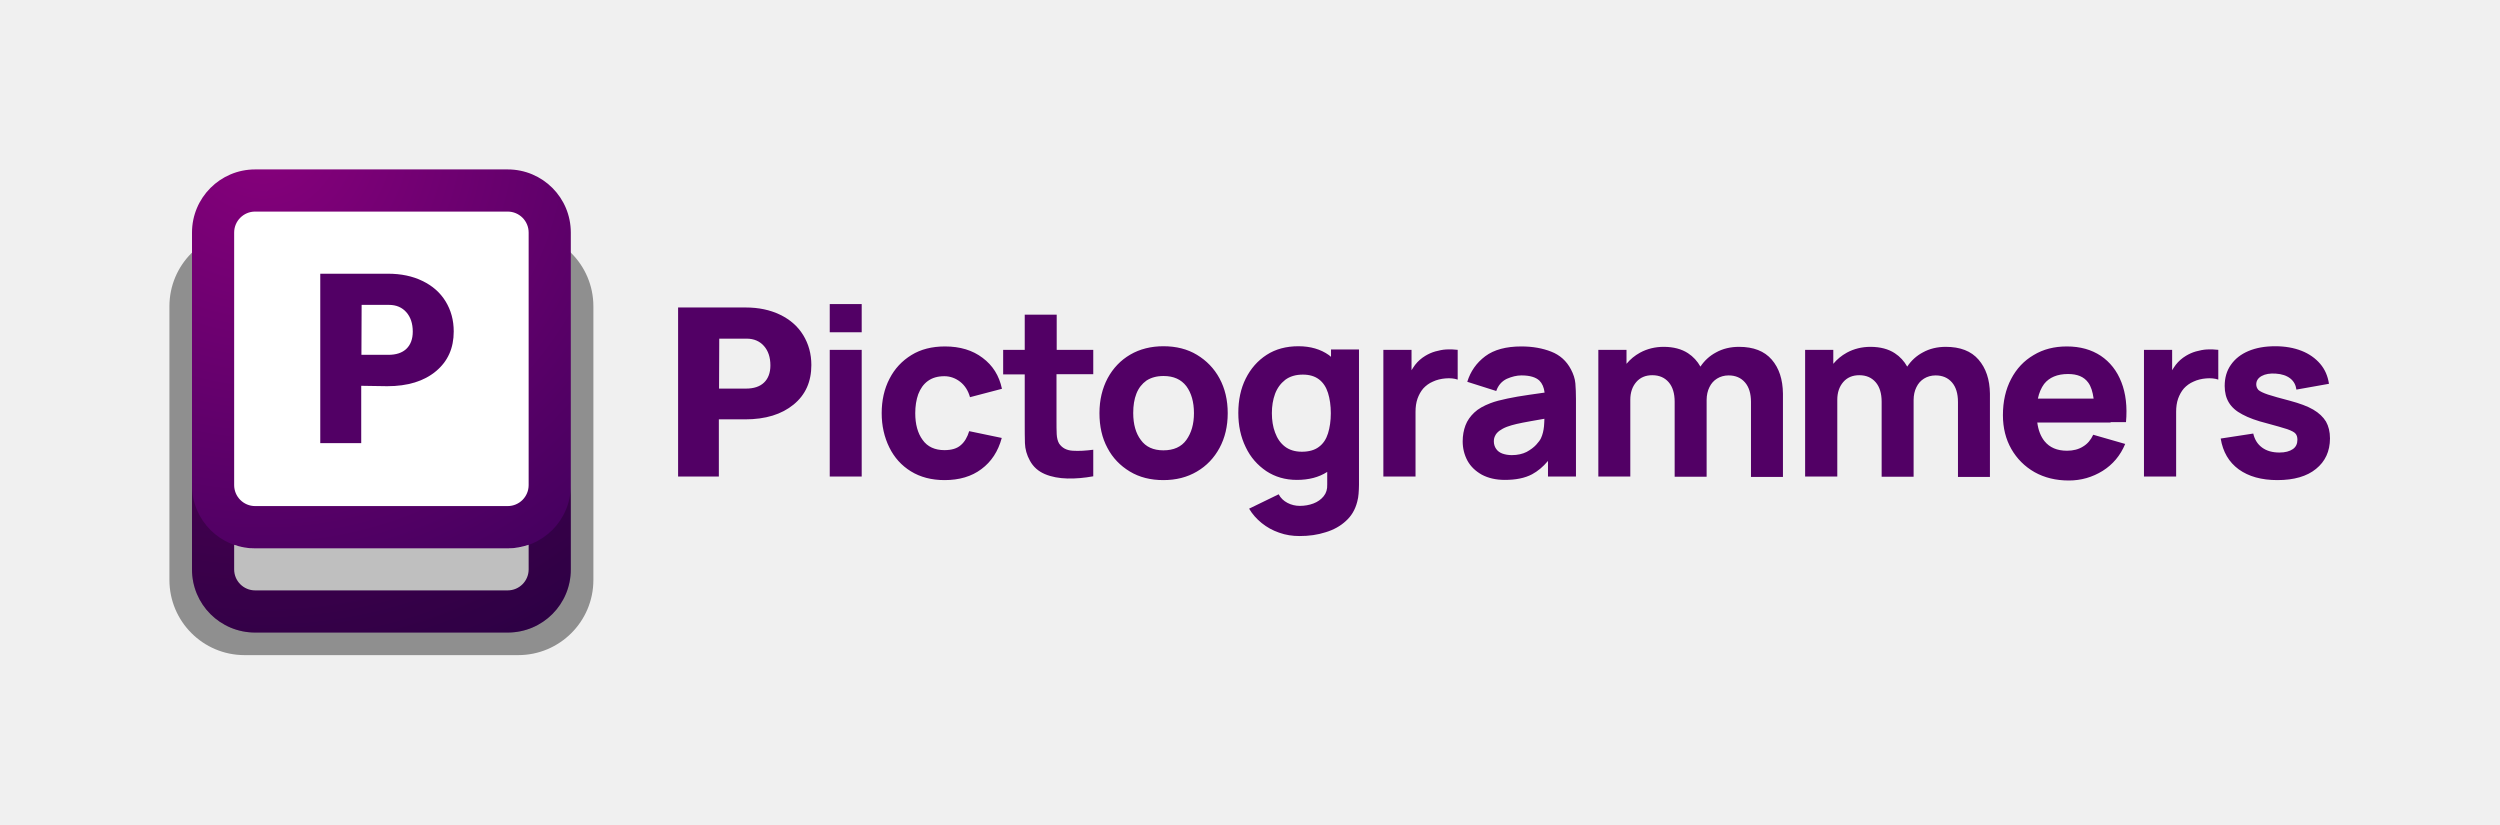
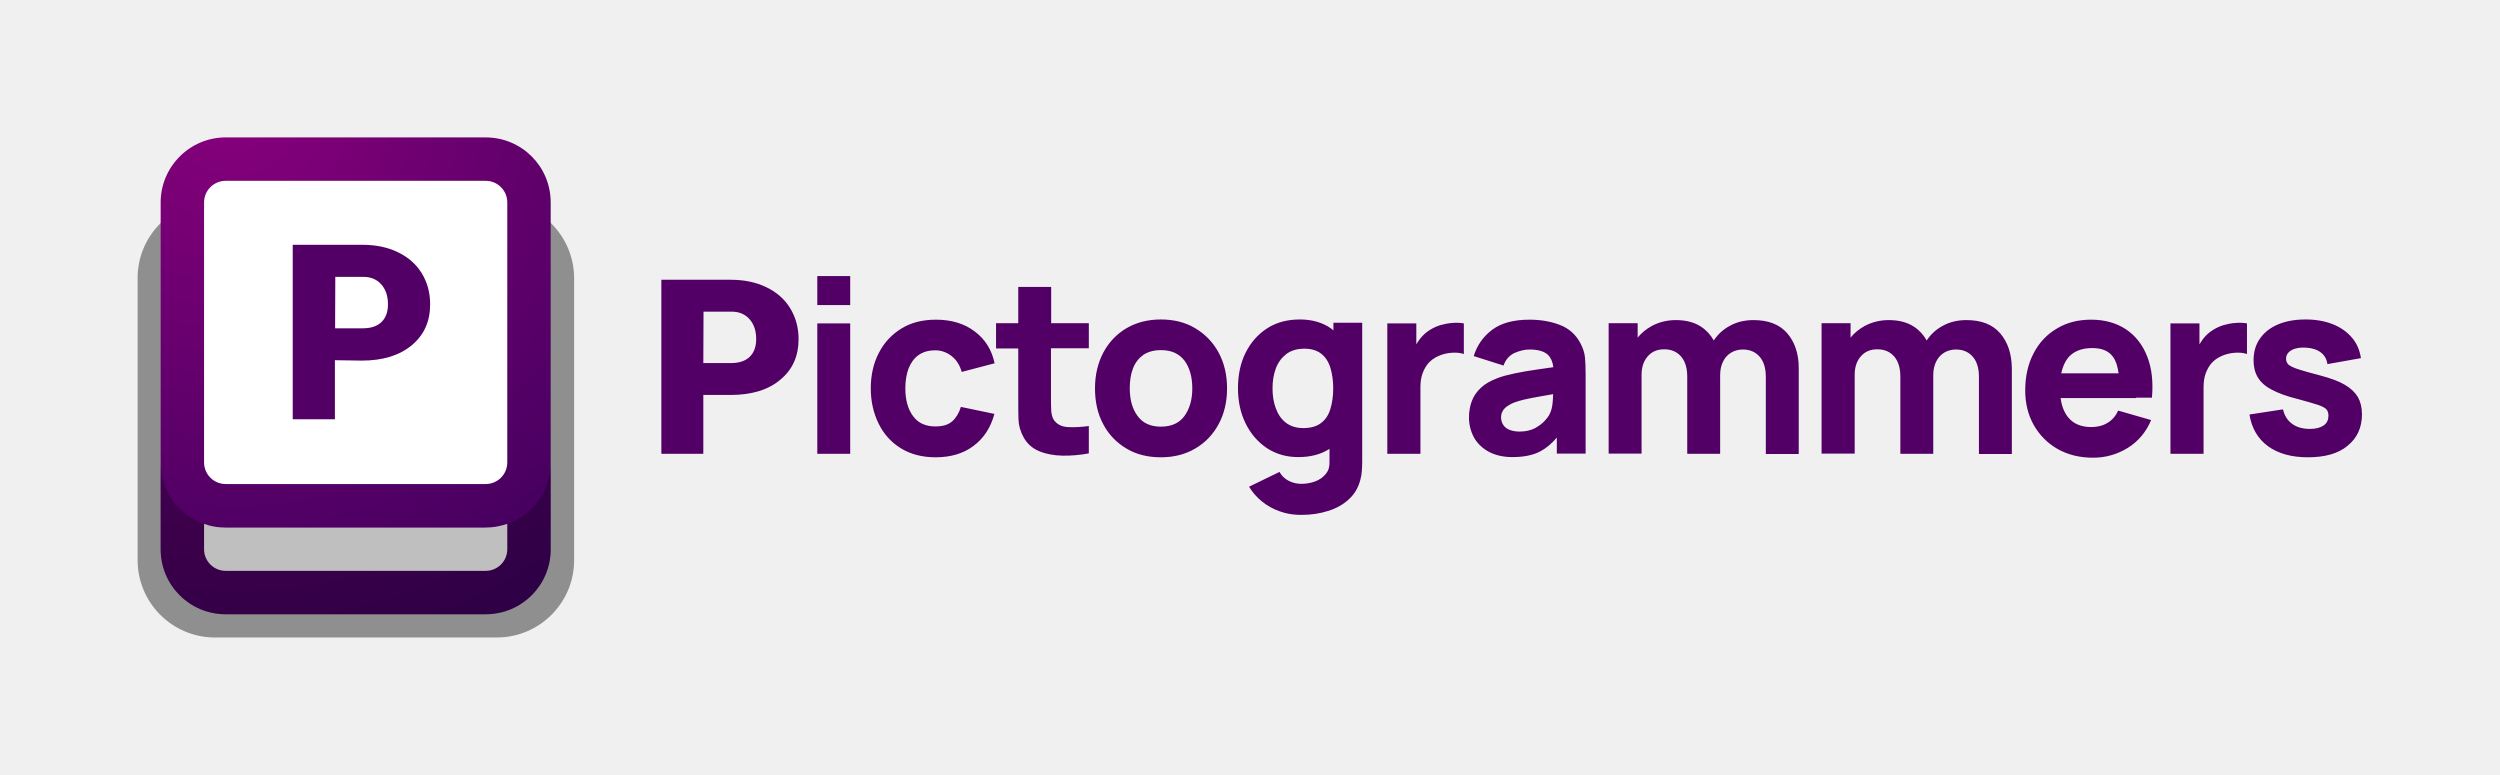
- <svg xmlns="http://www.w3.org/2000/svg" version="1.1" id="Layer_1" x="0px" y="0px" viewBox="0 0 1251.3 412.7" style="enable-background:new 0 0 1251.3 412.7;" xml:space="preserve">
+ <svg xmlns="http://www.w3.org/2000/svg" version="1.1" id="Layer_1" x="0px" y="0px" viewBox="0 0 1215.3 376.7" style="enable-background:new 0 0 1215.3 376.7;" xml:space="preserve">
  <style type="text/css">
	.st0{fill-opacity:0.404;}
	.st1{fill:#FFFFFF;}
	.st2{fill:url(#SVGID_1_);}
	.st3{fill-opacity:0.251;}
	.st4{fill:#520065;}
</style>
  <g>
-     <path class="st0" d="M122.4,115.7h137c20.8,0,37.6,16.9,37.6,37.6v137c0,20.8-16.9,37.6-37.6,37.6h-137   c-20.8,0-37.6-16.9-37.6-37.6v-137C84.8,132.5,101.7,115.7,122.4,115.7z" />
-     <path class="st1" d="M112.6,100.6h155.2c0.8,0,1.4,0.6,1.4,1.4v196.6c0,0.8-0.6,1.4-1.4,1.4H112.6c-0.8,0-1.4-0.6-1.4-1.4V102   C111.1,101.3,111.8,100.6,112.6,100.6z" />
-     <radialGradient id="SVGID_1_" cx="244.053" cy="-261.383" r="329.187" gradientTransform="matrix(0.4367 0.8996 -0.8996 0.4367 -210.1245 -37.7802)" gradientUnits="userSpaceOnUse">
+     <path class="st0" d="M104.5,97.7h137c20.8,0,37.6,16.9,37.6,37.6v137c0,20.8-16.9,37.6-37.6,37.6h-137c-20.8,0-37.6-16.9-37.6-37.6   v-137C66.8,114.5,83.7,97.7,104.5,97.7z" />
+     <path class="st1" d="M94.6,82.6h155.2c0.8,0,1.4,0.6,1.4,1.4v196.6c0,0.8-0.6,1.4-1.4,1.4H94.6c-0.8,0-1.4-0.6-1.4-1.4V84.1   C93.2,83.3,93.8,82.6,94.6,82.6z" />
+     <radialGradient id="SVGID_1_" cx="226.067" cy="-279.368" r="329.187" gradientTransform="matrix(0.4367 0.8996 -0.8996 0.4367 -236.4355 -31.7316)" gradientUnits="userSpaceOnUse">
      <stop offset="0" style="stop-color:#88007C" />
      <stop offset="1" style="stop-color:#300056" />
    </radialGradient>
-     <path class="st2" d="M127.7,84.8h126.4c17.5,0,31.6,14.1,31.6,31.6V285c0,17.5-14.1,31.6-31.6,31.6H127.7   c-17.5,0-31.6-14.1-31.6-31.6V116.4C96.1,99,110.2,84.8,127.7,84.8z M127.7,105.9c-5.8,0-10.5,4.7-10.5,10.5v126.4   c0,5.8,4.7,10.5,10.5,10.5h126.4c5.8,0,10.5-4.7,10.5-10.5V116.4c0-5.8-4.7-10.5-10.5-10.5H127.7z M117.2,285   c0,5.8,4.7,10.5,10.5,10.5h126.4c5.8,0,10.5-4.7,10.5-10.5v-12.3c-3.3,1.1-6.8,1.8-10.5,1.8H127.7c-3.7,0-7.2-0.6-10.5-1.8V285z" />
-     <path class="st3" d="M127.7,316.6c-17.5,0-31.6-14.1-31.6-31.6v-42.1c0,17.5,14.1,31.6,31.6,31.6h126.4c17.5,0,31.6-14.1,31.6-31.6   V285c0,17.5-14.1,31.6-31.6,31.6H127.7z" />
-     <path class="st4" d="M180.8,193.1v28.7h-20.5V137h33.9c6.5,0,12.3,1.2,17.2,3.6c5,2.4,8.9,5.8,11.6,10.2c2.7,4.4,4.1,9.4,4.1,15.1   c0,8.3-2.9,14.9-8.9,19.9s-14.1,7.5-24.4,7.5L180.8,193.1L180.8,193.1z M180.9,177.6h13.4c4,0,7-1,9.1-3s3.2-4.9,3.2-8.6   c0-4.1-1.1-7.3-3.2-9.7c-2.1-2.4-5-3.7-8.7-3.7H181L180.9,177.6L180.9,177.6z" />
+     <path class="st2" d="M109.7,66.8h126.4c17.5,0,31.6,14.1,31.6,31.6V267c0,17.5-14.1,31.6-31.6,31.6H109.7   c-17.5,0-31.6-14.1-31.6-31.6V98.4C78.1,81,92.3,66.8,109.7,66.8z M109.7,87.9c-5.8,0-10.5,4.7-10.5,10.5v126.4   c0,5.8,4.7,10.5,10.5,10.5h126.4c5.8,0,10.5-4.7,10.5-10.5V98.4c0-5.8-4.7-10.5-10.5-10.5H109.7z M99.2,267   c0,5.8,4.7,10.5,10.5,10.5h126.4c5.8,0,10.5-4.7,10.5-10.5v-12.3c-3.3,1.1-6.8,1.8-10.5,1.8H109.7c-3.7,0-7.2-0.6-10.5-1.8V267z" />
+     <path class="st3" d="M109.7,298.6c-17.5,0-31.6-14.1-31.6-31.6v-42.1c0,17.5,14.1,31.6,31.6,31.6h126.4c17.5,0,31.6-14.1,31.6-31.6   V267c0,17.5-14.1,31.6-31.6,31.6H109.7z" />
+     <path class="st4" d="M162.8,175.1v28.7h-20.5V119h33.9c6.5,0,12.3,1.2,17.2,3.6c5,2.4,8.9,5.8,11.6,10.2c2.7,4.4,4.1,9.4,4.1,15.1   c0,8.3-2.9,14.9-8.9,19.9s-14.1,7.5-24.4,7.5L162.8,175.1L162.8,175.1z M162.9,159.6h13.4c4,0,7-1,9.1-3s3.2-4.9,3.2-8.6   c0-4.1-1.1-7.3-3.2-9.7c-2.1-2.4-5-3.7-8.7-3.7H163L162.9,159.6L162.9,159.6z" />
  </g>
-   <path class="st4" d="M415.3,166.3v-14.1h16v14.1H415.3z M415.3,238.5v-63.4h16v63.4H415.3z M472.8,240.3c-6.6,0-12.2-1.5-16.9-4.4  c-4.7-2.9-8.3-6.9-10.8-12c-2.5-5.1-3.8-10.8-3.8-17.1c0-6.4,1.3-12.2,3.9-17.2c2.6-5.1,6.3-9,11-11.9c4.7-2.9,10.3-4.3,16.8-4.3  c7.5,0,13.8,1.9,18.8,5.7c5.1,3.8,8.3,8.9,9.7,15.5l-16,4.2c-0.9-3.3-2.6-5.9-4.9-7.7c-2.3-1.8-5-2.8-7.9-2.8  c-3.4,0-6.1,0.8-8.3,2.4c-2.2,1.6-3.7,3.8-4.8,6.6c-1,2.8-1.5,6-1.5,9.5c0,5.5,1.2,10,3.7,13.4c2.4,3.4,6.1,5.1,10.9,5.1  c3.6,0,6.3-0.8,8.2-2.5c1.9-1.6,3.3-4,4.2-7l16.3,3.4c-1.8,6.7-5.2,11.9-10.2,15.6C486.3,238.5,480.1,240.3,472.8,240.3z   M547.2,187.4v-12.3h-18.3v-17.6h-16v17.6h-10.8v12.3h10.8v24.2c0,3.8,0,7.2,0.1,10.2c0.1,3,0.9,5.9,2.5,8.8  c1.7,3.1,4.2,5.3,7.5,6.7c3.3,1.4,7.1,2.1,11.3,2.2c4.2,0.1,8.5-0.3,12.9-1.1v-13.3c-3.8,0.5-7.2,0.7-10.3,0.5  c-3.1-0.2-5.3-1.4-6.8-3.6c-0.7-1.2-1.1-2.8-1.2-4.7c-0.1-2-0.1-4.2-0.1-6.7v-23.3H547.2z M582.3,240.3c-6.4,0-12-1.4-16.8-4.3  c-4.8-2.9-8.6-6.8-11.2-11.8c-2.7-5-4-10.8-4-17.4c0-6.6,1.4-12.4,4.1-17.5c2.7-5,6.5-9,11.3-11.8c4.8-2.8,10.4-4.2,16.6-4.2  c6.4,0,12,1.4,16.8,4.3c4.8,2.9,8.6,6.8,11.3,11.8c2.7,5,4.1,10.8,4.1,17.4c0,6.6-1.4,12.4-4.1,17.4c-2.7,5-6.5,9-11.3,11.8  C594.2,238.9,588.6,240.3,582.3,240.3z M582.3,225.4c5.1,0,9-1.7,11.5-5.2c2.5-3.5,3.8-7.9,3.8-13.4c0-5.6-1.3-10.1-3.8-13.5  c-2.6-3.4-6.4-5.1-11.4-5.1c-3.5,0-6.3,0.8-8.6,2.3c-2.2,1.6-3.9,3.7-5,6.5c-1.1,2.8-1.6,6-1.6,9.7c0,5.7,1.3,10.2,3.8,13.5  C573.5,223.7,577.3,225.4,582.3,225.4z M666.2,175.1v3.5c-0.4-0.3-0.7-0.6-1.1-0.9c-4.1-2.9-9.2-4.4-15.2-4.4  c-6.1,0-11.4,1.4-15.9,4.3c-4.5,2.9-8,6.9-10.5,11.9c-2.5,5-3.7,10.8-3.7,17.2c0,6.3,1.2,12,3.7,17.1c2.4,5.1,5.9,9,10.3,12  c4.4,2.9,9.5,4.4,15.3,4.4c6,0,11-1.3,15.2-4v6.3c0.1,2.4-0.5,4.3-1.8,5.9c-1.3,1.6-3,2.8-5.1,3.6c-2.1,0.8-4.4,1.2-6.8,1.2  c-2.2,0-4.3-0.5-6.2-1.5c-1.9-1-3.4-2.4-4.4-4.3l-14.8,7.2c1.6,2.7,3.7,5.1,6.3,7.2c2.6,2.1,5.5,3.7,8.7,4.8  c3.3,1.2,6.7,1.7,10.3,1.7c4.7,0,9-0.6,13-1.9c4-1.2,7.4-3.1,10.1-5.6c2.8-2.5,4.7-5.7,5.7-9.6c0.4-1.4,0.6-2.8,0.7-4.1  c0.1-1.4,0.2-2.9,0.2-4.4v-67.8H666.2z M660.1,223.7c-2.1,1.6-5,2.4-8.5,2.4c-3.4,0-6.3-0.9-8.5-2.6c-2.2-1.7-3.8-4-4.9-7  c-1.1-2.9-1.6-6.2-1.6-9.7c0-3.5,0.5-6.7,1.6-9.7c1.1-2.9,2.8-5.2,5.1-7c2.3-1.7,5.2-2.6,8.8-2.6c3.3,0,6,0.8,8.1,2.4  c2.1,1.6,3.6,3.9,4.5,6.8c0.9,2.9,1.4,6.3,1.4,10.1s-0.5,7.2-1.4,10.1C663.8,219.8,662.3,222.1,660.1,223.7z M724,174.9  c-1.9,0.1-3.8,0.5-5.6,1c-1.8,0.5-3.5,1.3-5,2.2c-2,1.2-3.7,2.7-5.1,4.5c-0.7,0.9-1.2,1.8-1.8,2.7v-10.2h-14.1v63.4h16.1v-32.4  c0-2.4,0.3-4.6,1-6.6c0.7-1.9,1.6-3.6,2.9-5.1c1.3-1.4,2.9-2.6,4.8-3.4c1.9-0.9,4-1.4,6.3-1.6c2.3-0.2,4.4,0,6.1,0.6v-14.9  C727.8,174.9,725.9,174.8,724,174.9z M788.5,191.9c-0.2-2.4-1-4.7-2.2-7c-2.2-4.2-5.5-7.2-9.9-8.9c-4.3-1.7-9.3-2.6-14.9-2.6  c-7.6,0-13.7,1.6-18.1,4.9c-4.4,3.3-7.4,7.6-9,12.8l14.5,4.6c1-2.9,2.8-4.9,5.3-6.1c2.5-1.1,5-1.7,7.3-1.7c4.2,0,7.2,0.9,9,2.6  c1.4,1.4,2.3,3.4,2.6,6c-2.7,0.4-5.3,0.8-7.7,1.1c-4.1,0.6-7.8,1.2-11,1.9c-3.3,0.7-6.1,1.4-8.4,2.3c-3.4,1.3-6.1,2.8-8.1,4.7  c-2,1.9-3.5,4-4.4,6.4c-0.9,2.4-1.4,5.1-1.4,8c0,3.5,0.8,6.7,2.4,9.7c1.6,2.9,4,5.2,7.2,7c3.2,1.7,7,2.6,11.5,2.6  c5.5,0,10-0.9,13.6-2.8c2.8-1.5,5.5-3.7,8-6.7v7.8h14v-38.8C788.8,196.9,788.7,194.2,788.5,191.9z M771.3,219.3  c-0.4,0.9-1.2,2-2.4,3.3c-1.2,1.3-2.8,2.5-4.8,3.6c-2,1-4.5,1.6-7.4,1.6c-1.8,0-3.4-0.3-4.8-0.8c-1.3-0.5-2.4-1.3-3.1-2.4  c-0.7-1-1.1-2.3-1.1-3.7c0-1.1,0.2-2,0.7-2.9c0.4-0.9,1.2-1.7,2.1-2.4c1-0.7,2.2-1.4,3.8-2c1.4-0.5,3-1,4.8-1.4  c1.8-0.4,4.2-0.9,7.1-1.4c1.9-0.3,4.2-0.7,6.8-1.2c0,1.1-0.1,2.4-0.2,3.8C772.6,215.5,772.1,217.6,771.3,219.3z M886.8,180  c-3.7-4.3-9.2-6.4-16.4-6.4c-4.2,0-8.1,0.9-11.5,2.8c-3.2,1.7-5.8,4.1-7.8,7.1c-1.5-2.7-3.6-5-6.2-6.7c-3.2-2.1-7.3-3.2-12.2-3.2  c-4.3,0-8.3,1-11.8,2.9c-2.7,1.5-4.9,3.3-6.8,5.6v-7h-14.1v63.4H816v-38.4c0-3.6,1-6.6,3-8.9c2-2.3,4.7-3.4,8-3.4  c3.5,0,6.2,1.2,8.2,3.5c2,2.3,3,5.6,3,9.8v37.5h16v-38.4c0-2.4,0.5-4.6,1.4-6.4c0.9-1.9,2.2-3.3,3.8-4.3c1.6-1,3.6-1.6,5.8-1.6  c3.5,0,6.2,1.2,8.2,3.5c2,2.3,3,5.6,3,9.8v37.5h16v-41.7C892.3,189.9,890.5,184.3,886.8,180z M990.3,180c-3.7-4.3-9.2-6.4-16.4-6.4  c-4.2,0-8.1,0.9-11.5,2.8c-3.2,1.7-5.8,4.1-7.8,7.1c-1.5-2.7-3.6-5-6.2-6.7c-3.2-2.1-7.3-3.2-12.2-3.2c-4.3,0-8.3,1-11.8,2.9  c-2.7,1.5-4.9,3.3-6.8,5.6v-7h-14.1v63.4h16.1v-38.4c0-3.6,1-6.6,3-8.9s4.7-3.4,8-3.4c3.5,0,6.2,1.2,8.2,3.5c2,2.3,3,5.6,3,9.8v37.5  h16v-38.4c0-2.4,0.5-4.6,1.4-6.4c0.9-1.9,2.2-3.3,3.8-4.3c1.6-1,3.6-1.6,5.8-1.6c3.5,0,6.2,1.2,8.2,3.5c2,2.3,3,5.6,3,9.8v37.5h16  v-41.7C995.9,189.9,994,184.3,990.3,180z M1056.4,211.3h7.7c0.7-7.7-0.1-14.4-2.3-20c-2.2-5.7-5.7-10.1-10.3-13.2  c-4.7-3.1-10.3-4.7-17-4.7c-6.3,0-11.8,1.4-16.6,4.3c-4.8,2.8-8.6,6.8-11.3,12c-2.7,5.1-4.1,11.2-4.1,18.1c0,6.3,1.4,12,4.2,16.9  c2.8,4.9,6.7,8.8,11.6,11.6c5,2.8,10.7,4.2,17.2,4.2c6.1,0,11.7-1.6,16.9-4.8c5.1-3.2,8.9-7.7,11.3-13.5l-16-4.6  c-1.2,2.6-2.9,4.6-5.1,5.9c-2.2,1.4-4.9,2.1-8,2.1c-5,0-8.7-1.6-11.3-4.8c-1.9-2.4-3.1-5.5-3.6-9.3h28.7H1056.4z M1035.1,187.2  c4.7,0,8,1.4,10.1,4.3c1.4,1.9,2.2,4.5,2.7,8H1020c0.6-2.9,1.7-5.4,3.1-7.3C1025.7,188.9,1029.7,187.2,1035.1,187.2z M1104.7,174.9  c-1.9,0.1-3.8,0.5-5.6,1c-1.8,0.5-3.5,1.3-5,2.2c-2,1.2-3.7,2.7-5.1,4.5c-0.7,0.9-1.2,1.8-1.8,2.7v-10.2h-14.1v63.4h16.1v-32.4  c0-2.4,0.3-4.6,1-6.6c0.7-1.9,1.6-3.6,2.9-5.1c1.3-1.4,2.9-2.6,4.8-3.4c1.9-0.9,4-1.4,6.3-1.6c2.3-0.2,4.4,0,6.1,0.6v-14.9  C1108.5,174.9,1106.6,174.8,1104.7,174.9z M1139.9,240.3c-8,0-14.4-1.8-19.4-5.4c-4.9-3.6-7.9-8.7-9-15.4l16.3-2.5  c0.7,3,2.1,5.3,4.4,7c2.3,1.7,5.2,2.5,8.7,2.5c2.9,0,5.1-0.6,6.7-1.7c1.6-1.1,2.3-2.7,2.3-4.7c0-1.3-0.3-2.3-0.9-3  c-0.6-0.8-2-1.5-4.2-2.3c-2.2-0.7-5.6-1.7-10.1-2.9c-5.2-1.3-9.3-2.8-12.4-4.5c-3.1-1.6-5.3-3.6-6.7-5.9c-1.4-2.3-2.1-5.1-2.1-8.3  c0-4.1,1-7.6,3.1-10.6c2.1-3,5-5.3,8.8-6.9c3.8-1.6,8.2-2.4,13.4-2.4c5,0,9.4,0.8,13.2,2.3c3.8,1.5,6.9,3.7,9.3,6.5  c2.4,2.8,3.8,6.1,4.4,10l-16.3,2.9c-0.3-2.3-1.3-4.2-3.1-5.6c-1.8-1.4-4.2-2.2-7.2-2.4c-2.9-0.2-5.3,0.2-7.1,1.2  c-1.8,1-2.7,2.4-2.7,4.2c0,1.1,0.4,2,1.1,2.8c0.8,0.7,2.4,1.5,4.8,2.3c2.4,0.8,6.1,1.8,11,3.1c4.8,1.3,8.7,2.7,11.6,4.4  c2.9,1.7,5,3.7,6.4,6c1.3,2.3,2,5.1,2,8.4c0,6.5-2.4,11.6-7,15.3C1154.7,238.4,1148.2,240.3,1139.9,240.3z M359.8,209.9v28.6h-20.4  v-84.6h33.8c6.5,0,12.2,1.2,17.2,3.6c5,2.4,8.9,5.8,11.6,10.2c2.7,4.4,4.1,9.4,4.1,15c0,8.3-2.9,14.9-8.9,19.8s-14,7.4-24.3,7.4  L359.8,209.9L359.8,209.9z M359.9,194.5h13.4c4,0,7-1,9.1-3c2.1-2,3.2-4.9,3.2-8.6c0-4.1-1.1-7.3-3.2-9.7c-2.1-2.4-5-3.7-8.7-3.7  H360L359.9,194.5L359.9,194.5z" />
+   <path class="st4" d="M397.3,148.3v-14.1h16v14.1H397.3z M397.3,220.6v-63.4h16v63.4H397.3z M454.8,222.3c-6.6,0-12.2-1.5-16.9-4.4  c-4.7-2.9-8.3-6.9-10.8-12s-3.8-10.8-3.8-17.1c0-6.4,1.3-12.2,3.9-17.2c2.6-5.1,6.3-9,11-11.9c4.7-2.9,10.3-4.3,16.8-4.3  c7.5,0,13.8,1.9,18.8,5.7c5.1,3.8,8.3,8.9,9.7,15.5l-16,4.2c-0.9-3.3-2.6-5.9-4.9-7.7c-2.3-1.8-5-2.8-7.9-2.8  c-3.4,0-6.1,0.8-8.3,2.4c-2.2,1.6-3.7,3.8-4.8,6.6c-1,2.8-1.5,6-1.5,9.5c0,5.5,1.2,10,3.7,13.4c2.4,3.4,6.1,5.1,10.9,5.1  c3.6,0,6.3-0.8,8.2-2.5s3.3-4,4.2-7l16.3,3.4c-1.8,6.7-5.2,11.9-10.2,15.6C468.3,220.5,462.1,222.3,454.8,222.3z M529.3,169.4v-12.3  h-18.3v-17.6h-16v17.6h-10.8v12.3H495v24.2c0,3.8,0,7.2,0.1,10.2c0.1,3,0.9,5.9,2.5,8.8c1.7,3.1,4.2,5.3,7.5,6.7  c3.3,1.4,7.1,2.1,11.3,2.2c4.2,0.1,8.5-0.3,12.9-1.1v-13.3c-3.8,0.5-7.2,0.7-10.3,0.5c-3.1-0.2-5.3-1.4-6.8-3.6  c-0.7-1.2-1.1-2.8-1.2-4.7c-0.1-2-0.1-4.2-0.1-6.7v-23.3H529.3z M564.3,222.3c-6.4,0-12-1.4-16.8-4.3c-4.8-2.9-8.6-6.8-11.2-11.8  c-2.7-5-4-10.8-4-17.4c0-6.6,1.4-12.4,4.1-17.5c2.7-5,6.5-9,11.3-11.8c4.8-2.8,10.4-4.2,16.6-4.2c6.4,0,12,1.4,16.8,4.3  c4.8,2.9,8.6,6.8,11.3,11.8c2.7,5,4.1,10.8,4.1,17.4c0,6.6-1.4,12.4-4.1,17.4c-2.7,5-6.5,9-11.3,11.8  C576.2,220.9,570.6,222.3,564.3,222.3z M564.3,207.4c5.1,0,9-1.7,11.5-5.2c2.5-3.5,3.8-7.9,3.8-13.4c0-5.6-1.3-10.1-3.8-13.5  c-2.6-3.4-6.4-5.1-11.4-5.1c-3.5,0-6.3,0.8-8.6,2.3c-2.2,1.6-3.9,3.7-5,6.5c-1.1,2.8-1.6,6-1.6,9.7c0,5.7,1.3,10.2,3.8,13.5  C555.5,205.7,559.3,207.4,564.3,207.4z M648.2,157.1v3.5c-0.4-0.3-0.7-0.6-1.1-0.9c-4.1-2.9-9.2-4.4-15.2-4.4  c-6.1,0-11.4,1.4-15.9,4.3c-4.5,2.9-8,6.9-10.5,11.9c-2.5,5-3.7,10.8-3.7,17.2c0,6.3,1.2,12,3.7,17.1s5.9,9,10.3,12  c4.4,2.9,9.5,4.4,15.3,4.4c6,0,11-1.3,15.2-4v6.3c0.1,2.4-0.5,4.3-1.8,5.9c-1.3,1.6-3,2.8-5.1,3.6c-2.1,0.8-4.4,1.2-6.8,1.2  c-2.2,0-4.3-0.5-6.2-1.5c-1.9-1-3.4-2.4-4.4-4.3l-14.8,7.2c1.6,2.7,3.7,5.1,6.3,7.2c2.6,2.1,5.5,3.7,8.7,4.8  c3.3,1.2,6.7,1.7,10.3,1.7c4.7,0,9-0.6,13-1.9c4-1.2,7.4-3.1,10.1-5.6c2.8-2.5,4.7-5.7,5.7-9.6c0.4-1.4,0.6-2.8,0.7-4.1  c0.1-1.4,0.2-2.9,0.2-4.4v-67.8H648.2z M642.1,205.7c-2.1,1.6-5,2.4-8.5,2.4c-3.4,0-6.3-0.9-8.5-2.6c-2.2-1.7-3.8-4-4.9-7  c-1.1-2.9-1.6-6.2-1.6-9.7c0-3.5,0.5-6.7,1.6-9.7c1.1-2.9,2.8-5.2,5.1-7c2.3-1.7,5.2-2.6,8.8-2.6c3.3,0,6,0.8,8.1,2.4  c2.1,1.6,3.6,3.9,4.5,6.8c0.9,2.9,1.4,6.3,1.4,10.1s-0.5,7.2-1.4,10.1C645.8,201.8,644.3,204.1,642.1,205.7z M706,157  c-1.9,0.1-3.8,0.5-5.6,1c-1.8,0.5-3.5,1.3-5,2.2c-2,1.2-3.7,2.7-5.1,4.5c-0.7,0.9-1.2,1.8-1.8,2.7v-10.2h-14.1v63.4h16.1v-32.4  c0-2.4,0.3-4.6,1-6.6c0.7-1.9,1.6-3.6,2.9-5.1c1.3-1.4,2.9-2.6,4.8-3.4c1.9-0.9,4-1.4,6.3-1.6c2.3-0.2,4.4,0,6.1,0.6v-14.9  C709.8,156.9,707.9,156.8,706,157z M770.5,173.9c-0.2-2.4-1-4.7-2.2-7c-2.2-4.2-5.5-7.2-9.9-8.9c-4.3-1.7-9.3-2.6-14.9-2.6  c-7.6,0-13.7,1.6-18.1,4.9c-4.4,3.3-7.4,7.6-9,12.8l14.5,4.6c1-2.9,2.8-4.9,5.3-6.1c2.5-1.1,5-1.7,7.3-1.7c4.2,0,7.2,0.9,9,2.6  c1.4,1.4,2.3,3.4,2.6,6c-2.7,0.4-5.3,0.8-7.7,1.1c-4.1,0.6-7.8,1.2-11,1.9c-3.3,0.7-6.1,1.4-8.4,2.3c-3.4,1.3-6.1,2.8-8.1,4.7  c-2,1.9-3.5,4-4.4,6.4c-0.9,2.4-1.4,5.1-1.4,8c0,3.5,0.8,6.7,2.4,9.7c1.6,2.9,4,5.2,7.2,7c3.2,1.7,7,2.6,11.5,2.6  c5.5,0,10-0.9,13.6-2.8c2.8-1.5,5.5-3.7,8-6.7v7.8h14v-38.8C770.8,178.9,770.7,176.3,770.5,173.9z M753.3,201.3  c-0.4,0.9-1.2,2-2.4,3.3c-1.2,1.3-2.8,2.5-4.8,3.6c-2,1-4.5,1.6-7.4,1.6c-1.8,0-3.4-0.3-4.8-0.8c-1.3-0.5-2.4-1.3-3.1-2.4  c-0.7-1-1.1-2.3-1.1-3.7c0-1.1,0.2-2,0.7-2.9c0.4-0.9,1.2-1.7,2.1-2.4c1-0.7,2.2-1.4,3.8-2c1.4-0.5,3-1,4.8-1.4  c1.8-0.4,4.2-0.9,7.1-1.4c1.9-0.3,4.2-0.7,6.8-1.2c0,1.1-0.1,2.4-0.2,3.8C754.6,197.6,754.2,199.6,753.3,201.3z M868.8,162  c-3.7-4.3-9.2-6.4-16.4-6.4c-4.2,0-8.1,0.9-11.5,2.8c-3.2,1.7-5.8,4.1-7.8,7.1c-1.5-2.7-3.6-5-6.2-6.7c-3.2-2.1-7.3-3.2-12.2-3.2  c-4.3,0-8.3,1-11.8,2.9c-2.7,1.5-4.9,3.3-6.8,5.6v-7h-14.1v63.4H798v-38.4c0-3.6,1-6.6,3-8.9c2-2.3,4.7-3.4,8-3.4  c3.5,0,6.2,1.2,8.2,3.5c2,2.3,3,5.6,3,9.8v37.5h16v-38.4c0-2.4,0.5-4.6,1.4-6.4c0.9-1.9,2.2-3.3,3.8-4.3c1.6-1,3.6-1.6,5.8-1.6  c3.5,0,6.2,1.2,8.2,3.5c2,2.3,3,5.6,3,9.8v37.5h16v-41.7C874.4,171.9,872.5,166.3,868.8,162z M972.3,162c-3.7-4.3-9.2-6.4-16.4-6.4  c-4.2,0-8.1,0.9-11.5,2.8c-3.2,1.7-5.8,4.1-7.8,7.1c-1.5-2.7-3.6-5-6.2-6.7c-3.2-2.1-7.3-3.2-12.2-3.2c-4.3,0-8.3,1-11.8,2.9  c-2.7,1.5-4.9,3.3-6.8,5.6v-7h-14.1v63.4h16.1v-38.4c0-3.6,1-6.6,3-8.9c2-2.3,4.7-3.4,8-3.4c3.5,0,6.2,1.2,8.2,3.5  c2,2.3,3,5.6,3,9.8v37.5h16v-38.4c0-2.4,0.5-4.6,1.4-6.4c0.9-1.9,2.2-3.3,3.8-4.3c1.6-1,3.6-1.6,5.8-1.6c3.5,0,6.2,1.2,8.2,3.5  c2,2.3,3,5.6,3,9.8v37.5h16v-41.7C977.9,171.9,976,166.3,972.3,162z M1038.4,193.3h7.7c0.7-7.7-0.1-14.4-2.3-20  c-2.2-5.7-5.7-10.1-10.3-13.2c-4.7-3.1-10.3-4.7-17-4.7c-6.3,0-11.8,1.4-16.6,4.3c-4.8,2.8-8.6,6.8-11.3,12  c-2.7,5.1-4.1,11.2-4.1,18.1c0,6.3,1.4,12,4.2,16.9c2.8,4.9,6.7,8.8,11.6,11.6c5,2.8,10.7,4.2,17.2,4.2c6.1,0,11.7-1.6,16.9-4.8  c5.1-3.2,8.9-7.7,11.3-13.5l-16-4.6c-1.2,2.6-2.9,4.6-5.1,5.9c-2.2,1.4-4.9,2.1-8,2.1c-5,0-8.7-1.6-11.3-4.8  c-1.9-2.4-3.1-5.5-3.6-9.3h28.7H1038.4z M1017.1,169.2c4.7,0,8,1.4,10.1,4.3c1.4,1.9,2.2,4.5,2.7,8H1002c0.6-2.9,1.7-5.4,3.1-7.3  C1007.7,170.9,1011.7,169.2,1017.1,169.2z M1086.7,157c-1.9,0.1-3.8,0.5-5.6,1c-1.8,0.5-3.5,1.3-5,2.2c-2,1.2-3.7,2.7-5.1,4.5  c-0.7,0.9-1.2,1.8-1.8,2.7v-10.2h-14.1v63.4h16.1v-32.4c0-2.4,0.3-4.6,1-6.6c0.7-1.9,1.6-3.6,2.9-5.1c1.3-1.4,2.9-2.6,4.8-3.4  c1.9-0.9,4-1.4,6.3-1.6c2.3-0.2,4.4,0,6.1,0.6v-14.9C1090.5,156.9,1088.6,156.8,1086.7,157z M1121.9,222.3c-8,0-14.4-1.8-19.4-5.4  c-4.9-3.6-7.9-8.7-9-15.4l16.3-2.5c0.7,3,2.1,5.3,4.4,7c2.3,1.7,5.2,2.5,8.7,2.5c2.9,0,5.1-0.6,6.7-1.7c1.6-1.1,2.3-2.7,2.3-4.7  c0-1.3-0.3-2.3-0.9-3c-0.6-0.8-2-1.5-4.2-2.3c-2.2-0.7-5.6-1.7-10.1-2.9c-5.2-1.3-9.3-2.8-12.4-4.5c-3.1-1.6-5.3-3.6-6.7-5.9  c-1.4-2.3-2.1-5.1-2.1-8.3c0-4.1,1-7.6,3.1-10.6c2.1-3,5-5.3,8.8-6.9c3.8-1.6,8.2-2.4,13.4-2.4c5,0,9.4,0.8,13.2,2.3  c3.8,1.5,6.9,3.7,9.3,6.5c2.4,2.8,3.8,6.1,4.4,10l-16.3,2.9c-0.3-2.3-1.3-4.2-3.1-5.6c-1.8-1.4-4.2-2.2-7.2-2.4  c-2.9-0.2-5.3,0.2-7.1,1.2c-1.8,1-2.7,2.4-2.7,4.2c0,1.1,0.4,2,1.1,2.8c0.8,0.7,2.4,1.5,4.8,2.3c2.4,0.8,6.1,1.8,11,3.1  c4.8,1.3,8.7,2.7,11.6,4.4c2.9,1.7,5,3.7,6.4,6c1.3,2.3,2,5.1,2,8.4c0,6.5-2.4,11.6-7,15.3C1136.7,220.5,1130.2,222.3,1121.9,222.3z   M341.9,192v28.6h-20.4v-84.6h33.8c6.5,0,12.2,1.2,17.2,3.6c5,2.4,8.9,5.8,11.6,10.2s4.1,9.4,4.1,15c0,8.3-2.9,14.9-8.9,19.8  c-5.9,5-14,7.4-24.3,7.4L341.9,192L341.9,192z M341.9,176.5h13.4c4,0,7-1,9.1-3c2.1-2,3.2-4.9,3.2-8.6c0-4.1-1.1-7.3-3.2-9.7  c-2.1-2.4-5-3.7-8.7-3.7H342L341.9,176.5L341.9,176.5z" />
</svg>
